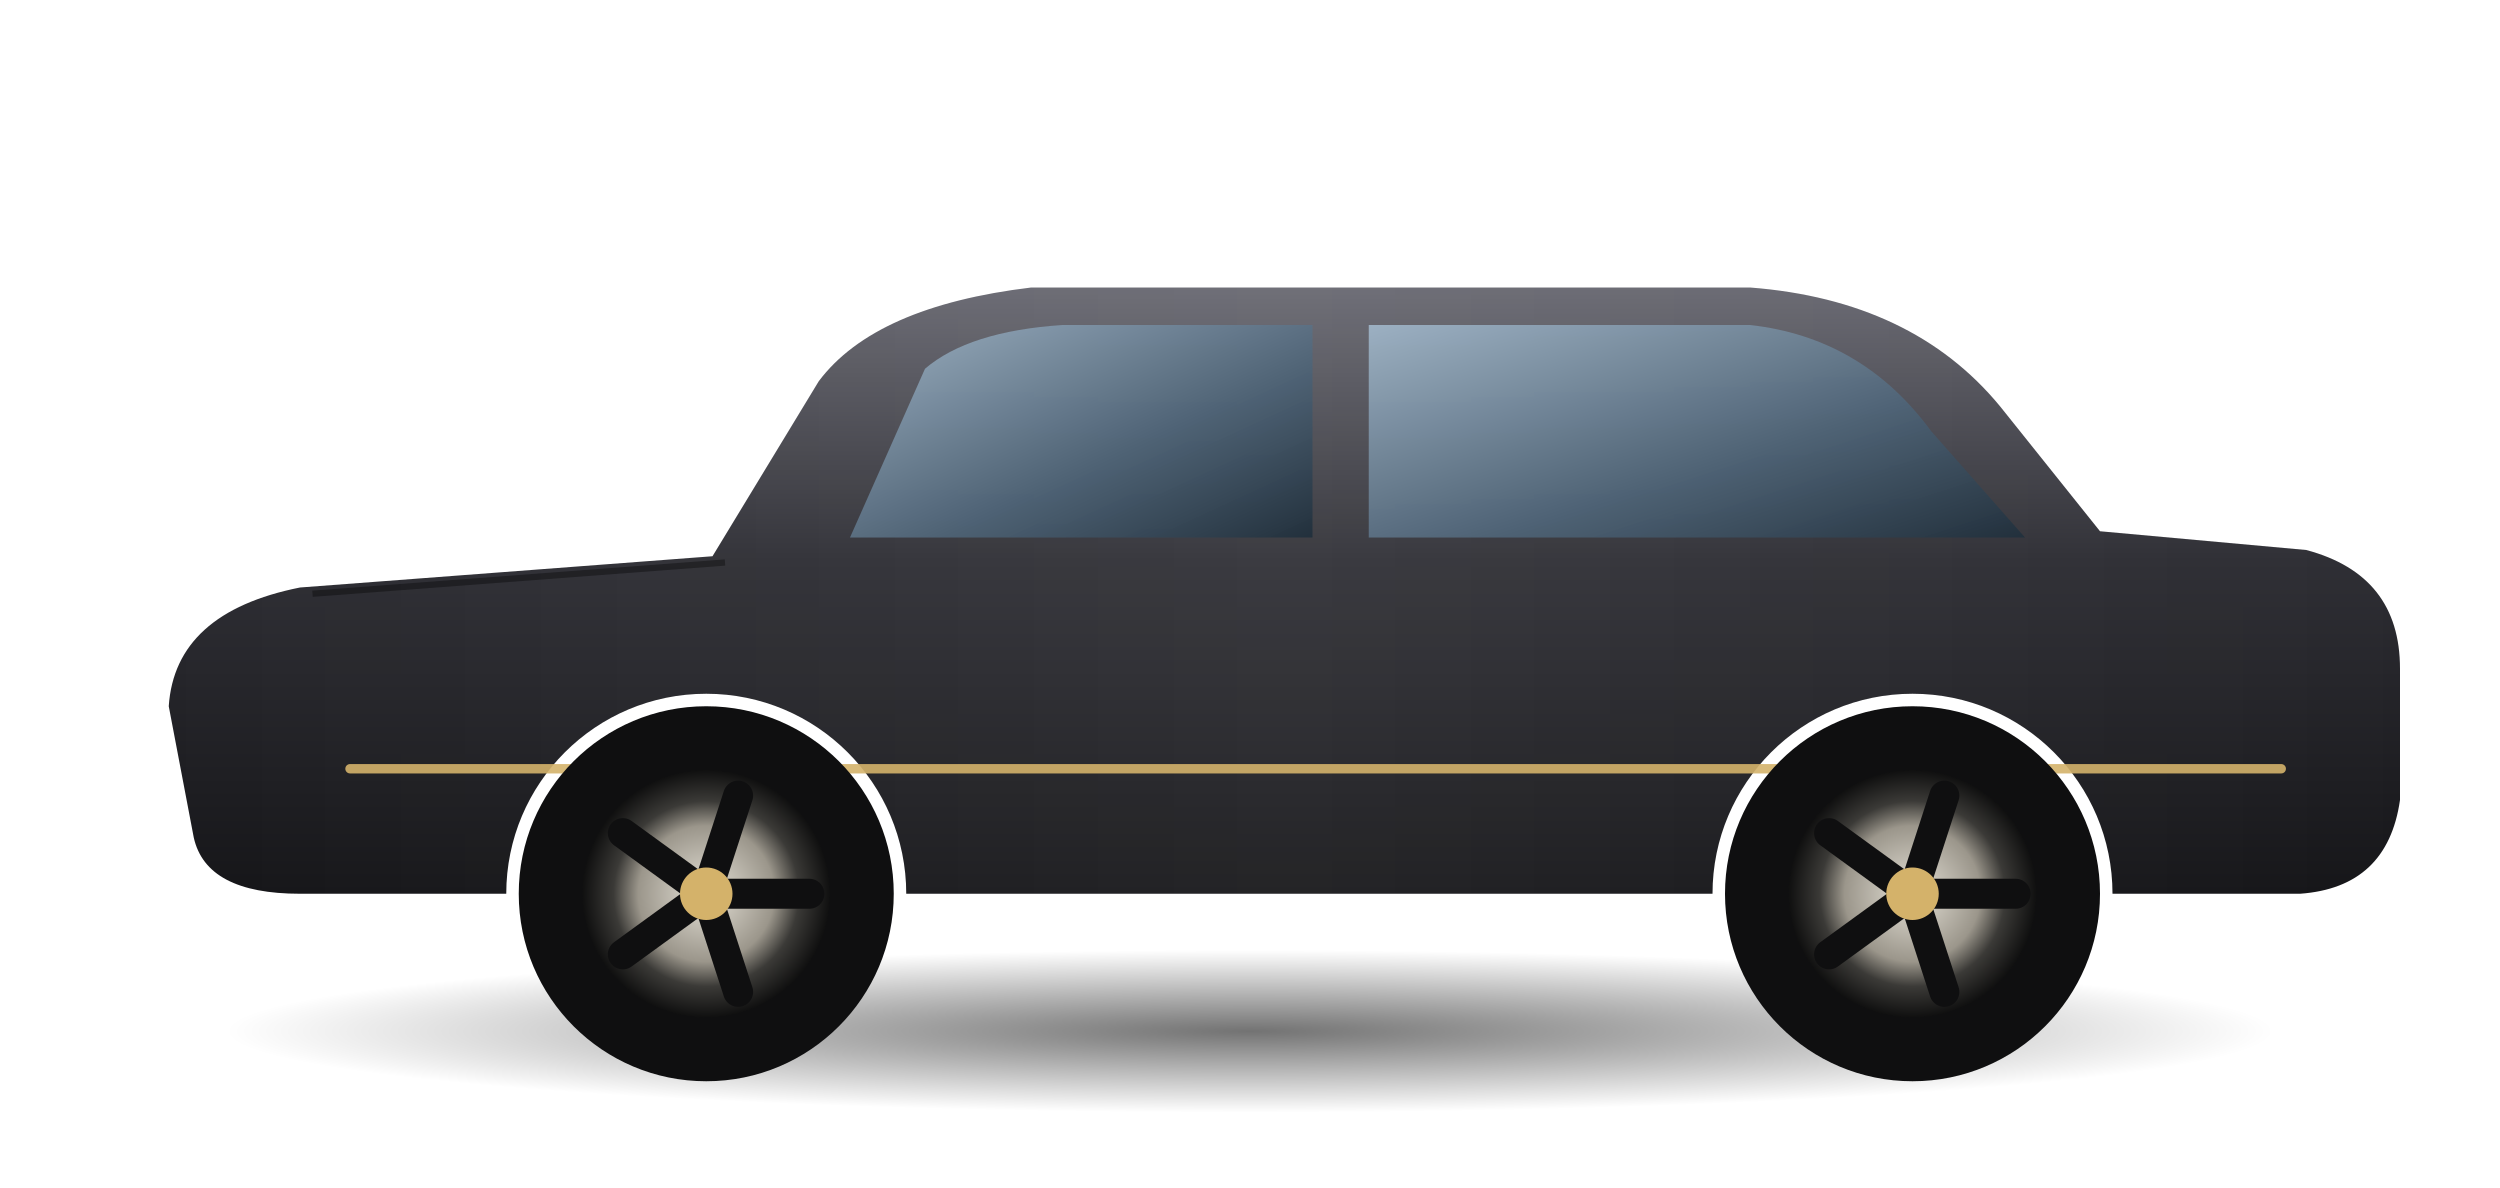
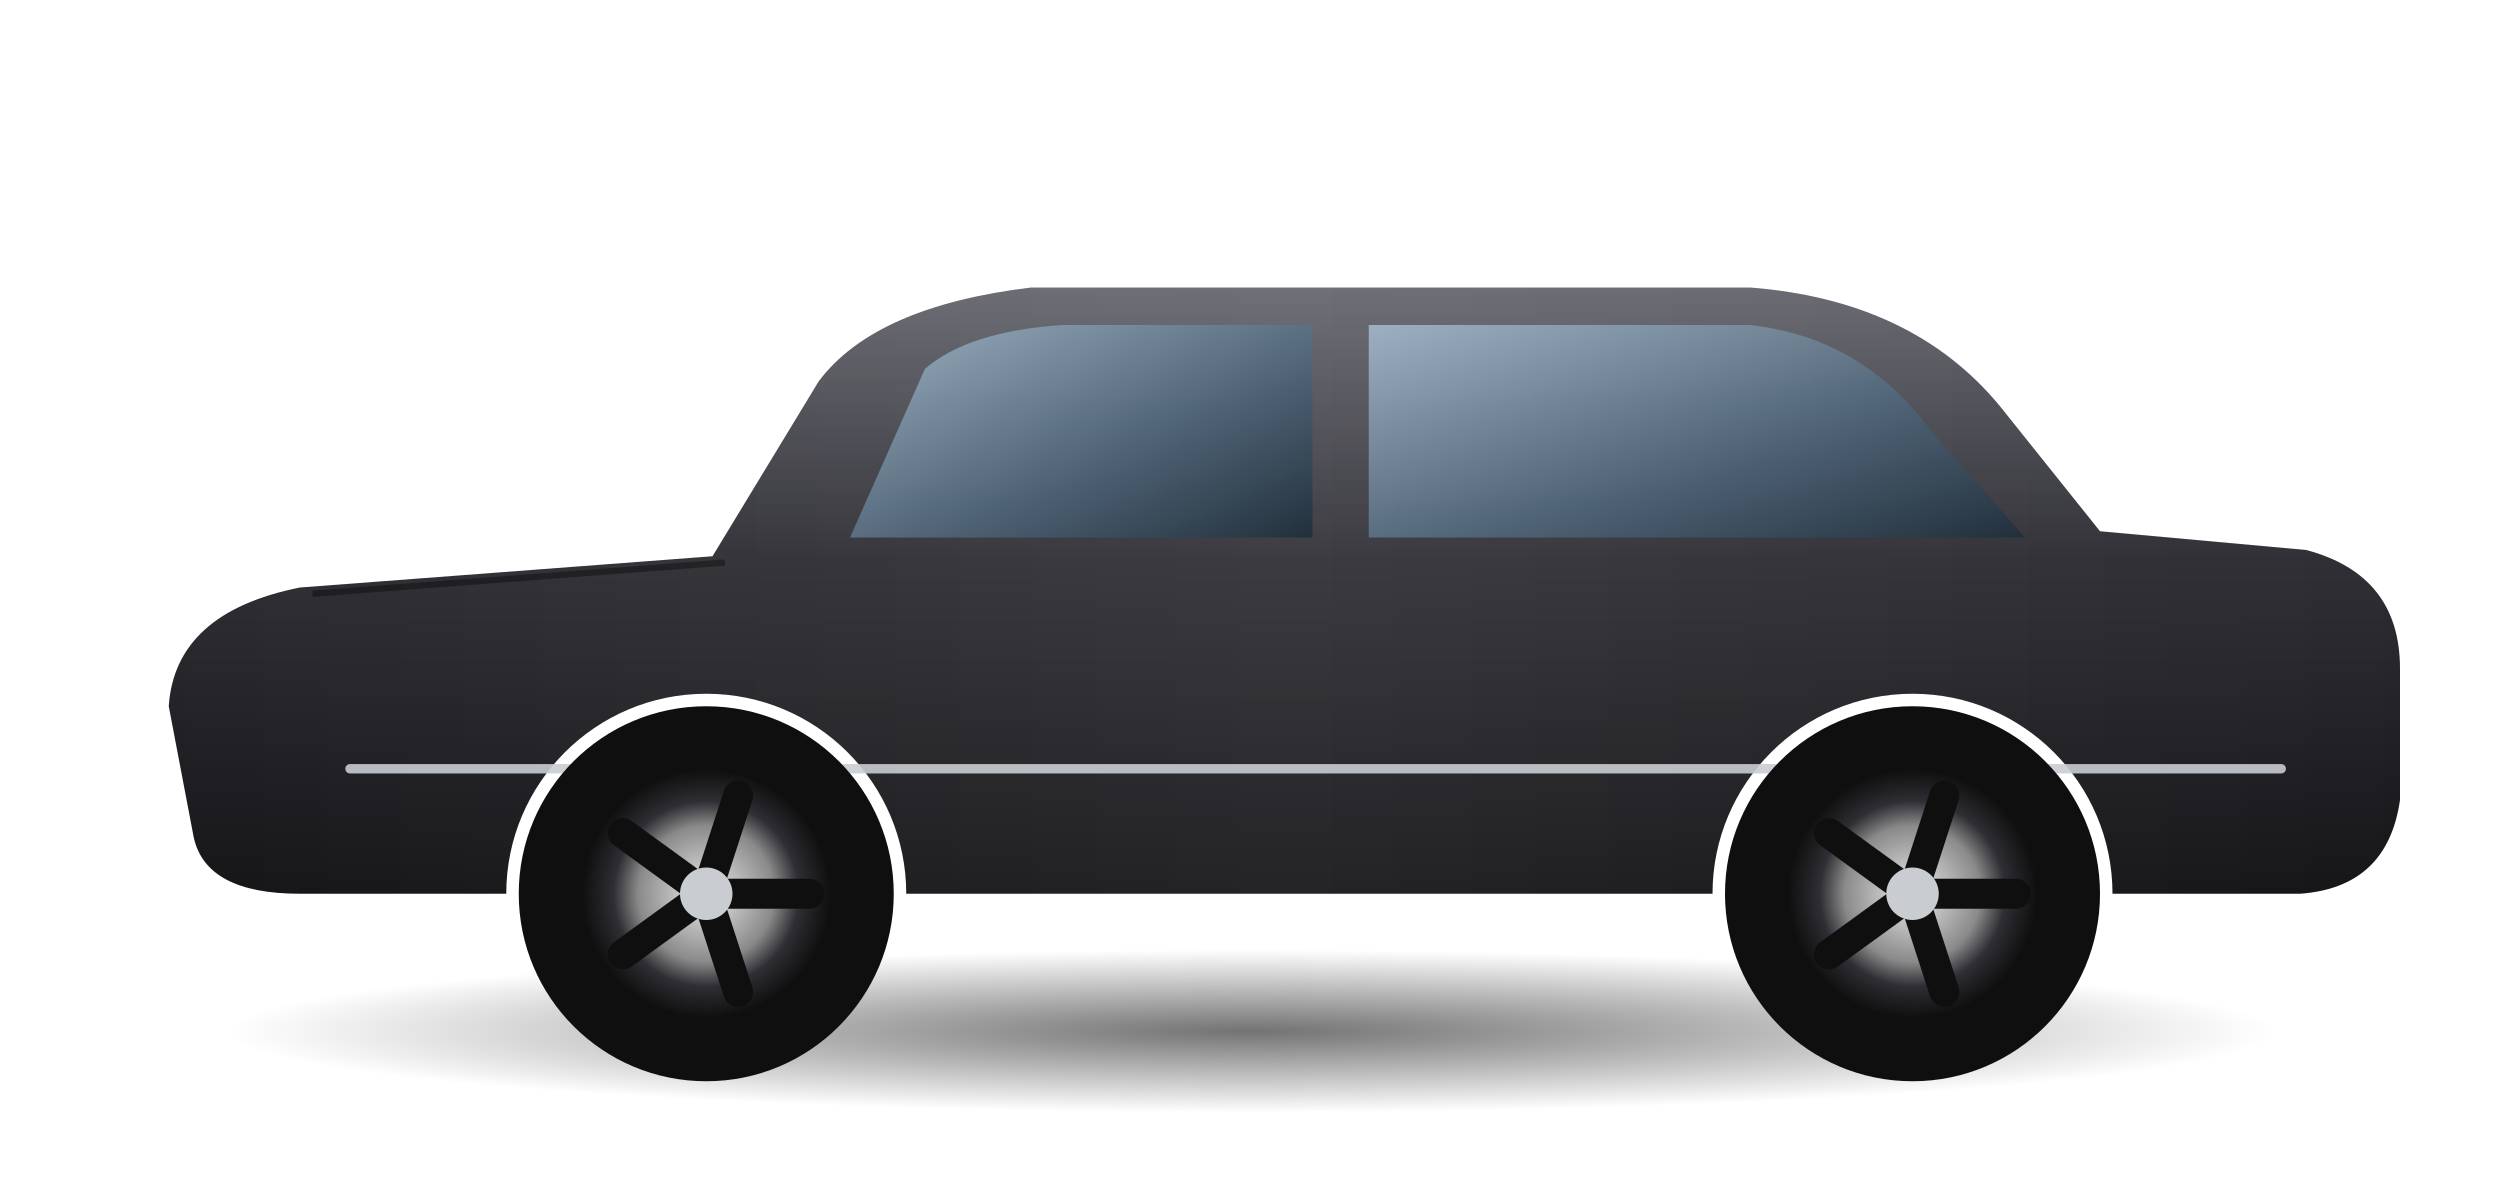
<svg xmlns="http://www.w3.org/2000/svg" viewBox="0 0 800 380" role="img" aria-label="suv">
  <defs>
    <linearGradient id="body" x1="0" y1="0" x2="0" y2="1">
      <stop offset="0" stop-color="#66666f" />
      <stop offset=".45" stop-color="#2e2e34" />
      <stop offset="1" stop-color="#151518" />
    </linearGradient>
    <linearGradient id="glass" x1="0" y1="0" x2="1" y2="1">
      <stop offset="0" stop-color="#9fb4c6" stop-opacity=".95" />
      <stop offset=".6" stop-color="#4e6376" stop-opacity=".95" />
      <stop offset="1" stop-color="#22303c" />
    </linearGradient>
    <linearGradient id="shine" x1="0" y1="0" x2="1" y2="0">
      <stop offset="0" stop-color="#fff" stop-opacity="0" />
      <stop offset=".5" stop-color="#fff" stop-opacity=".35" />
      <stop offset="1" stop-color="#fff" stop-opacity="0" />
    </linearGradient>
    <radialGradient id="shadow" cx=".5" cy=".5" r=".5">
      <stop offset="0" stop-color="#000" stop-opacity=".55" />
      <stop offset="1" stop-color="#000" stop-opacity="0" />
    </radialGradient>
    <radialGradient id="rim" cx=".5" cy=".5" r=".5">
-       <stop offset="0" stop-color="#e6e2d8" />
-       <stop offset=".55" stop-color="#9b968b" />
-       <stop offset=".75" stop-color="#3b3a37" />
+       <stop offset="0" stop-color="#ececec" />
+       <stop offset=".55" stop-color="#8a8a8a" />
+       <stop offset=".75" stop-color="#2e2e34" />
      <stop offset="1" stop-color="#101010" />
    </radialGradient>
  </defs>
  <ellipse cx="400" cy="330" rx="330" ry="26" fill="url(#shadow)" />
  <path d="M62 268 L54 226 Q56 196 96 188 L228 178 L262 122 Q280 98 330 92 L560 92 Q612 96 640 130 L672 170 L738 176 Q768 184 768 214 L768 256 Q764 284 736 286 L676 286 A64 64 0 0 0 548 286 L290 286 A64 64 0 0 0 162 286 L96 286 Q66 286 62 268 Z" fill="url(#body)" />
  <path d="M62 268 L54 226 Q56 196 96 188 L228 178 L262 122 Q280 98 330 92 L560 92 Q612 96 640 130 L672 170 L738 176 Q768 184 768 214 L768 256 Q764 284 736 286 L676 286 A64 64 0 0 0 548 286 L290 286 A64 64 0 0 0 162 286 L96 286 Q66 286 62 268 Z" fill="url(#shine)" opacity=".18" />
  <path d="M272 172 L296 118 Q310 106 340 104 L420 104 L420 172 Z" fill="url(#glass)" />
  <path d="M438 104 L560 104 Q596 108 618 138 L648 172 L438 172 Z" fill="url(#glass)" />
  <path d="M100 190 L232 180" fill="none" stroke="#000" stroke-opacity=".35" stroke-width="2" />
-   <path d="M112 246 L730 246" fill="none" stroke="#d4b26a" stroke-width="3" stroke-linecap="round" opacity=".9" />
+   <path d="M112 246 L730 246" fill="none" stroke="#c9ccd1" stroke-width="3" stroke-linecap="round" opacity=".9" />
  <circle cx="226" cy="286" r="60" fill="#0f0f10" />
  <circle cx="226" cy="286" r="39.6" fill="url(#rim)" />
  <line x1="226" y1="286" x2="259.0" y2="286.0" stroke="#0f0f10" stroke-width="9.6" stroke-linecap="round" />
  <line x1="226" y1="286" x2="236.2" y2="317.4" stroke="#0f0f10" stroke-width="9.6" stroke-linecap="round" />
  <line x1="226" y1="286" x2="199.3" y2="305.4" stroke="#0f0f10" stroke-width="9.6" stroke-linecap="round" />
  <line x1="226" y1="286" x2="199.3" y2="266.6" stroke="#0f0f10" stroke-width="9.6" stroke-linecap="round" />
  <line x1="226" y1="286" x2="236.2" y2="254.6" stroke="#0f0f10" stroke-width="9.6" stroke-linecap="round" />
-   <circle cx="226" cy="286" r="8.4" fill="#d4b26a" />
+   <circle cx="226" cy="286" r="8.4" fill="#c9ccd1" />
  <circle cx="612" cy="286" r="60" fill="#0f0f10" />
  <circle cx="612" cy="286" r="39.6" fill="url(#rim)" />
  <line x1="612" y1="286" x2="645.0" y2="286.0" stroke="#0f0f10" stroke-width="9.6" stroke-linecap="round" />
  <line x1="612" y1="286" x2="622.2" y2="317.4" stroke="#0f0f10" stroke-width="9.6" stroke-linecap="round" />
  <line x1="612" y1="286" x2="585.3" y2="305.4" stroke="#0f0f10" stroke-width="9.6" stroke-linecap="round" />
  <line x1="612" y1="286" x2="585.3" y2="266.6" stroke="#0f0f10" stroke-width="9.6" stroke-linecap="round" />
  <line x1="612" y1="286" x2="622.2" y2="254.6" stroke="#0f0f10" stroke-width="9.6" stroke-linecap="round" />
-   <circle cx="612" cy="286" r="8.4" fill="#d4b26a" />
+   <circle cx="612" cy="286" r="8.4" fill="#c9ccd1" />
</svg>
